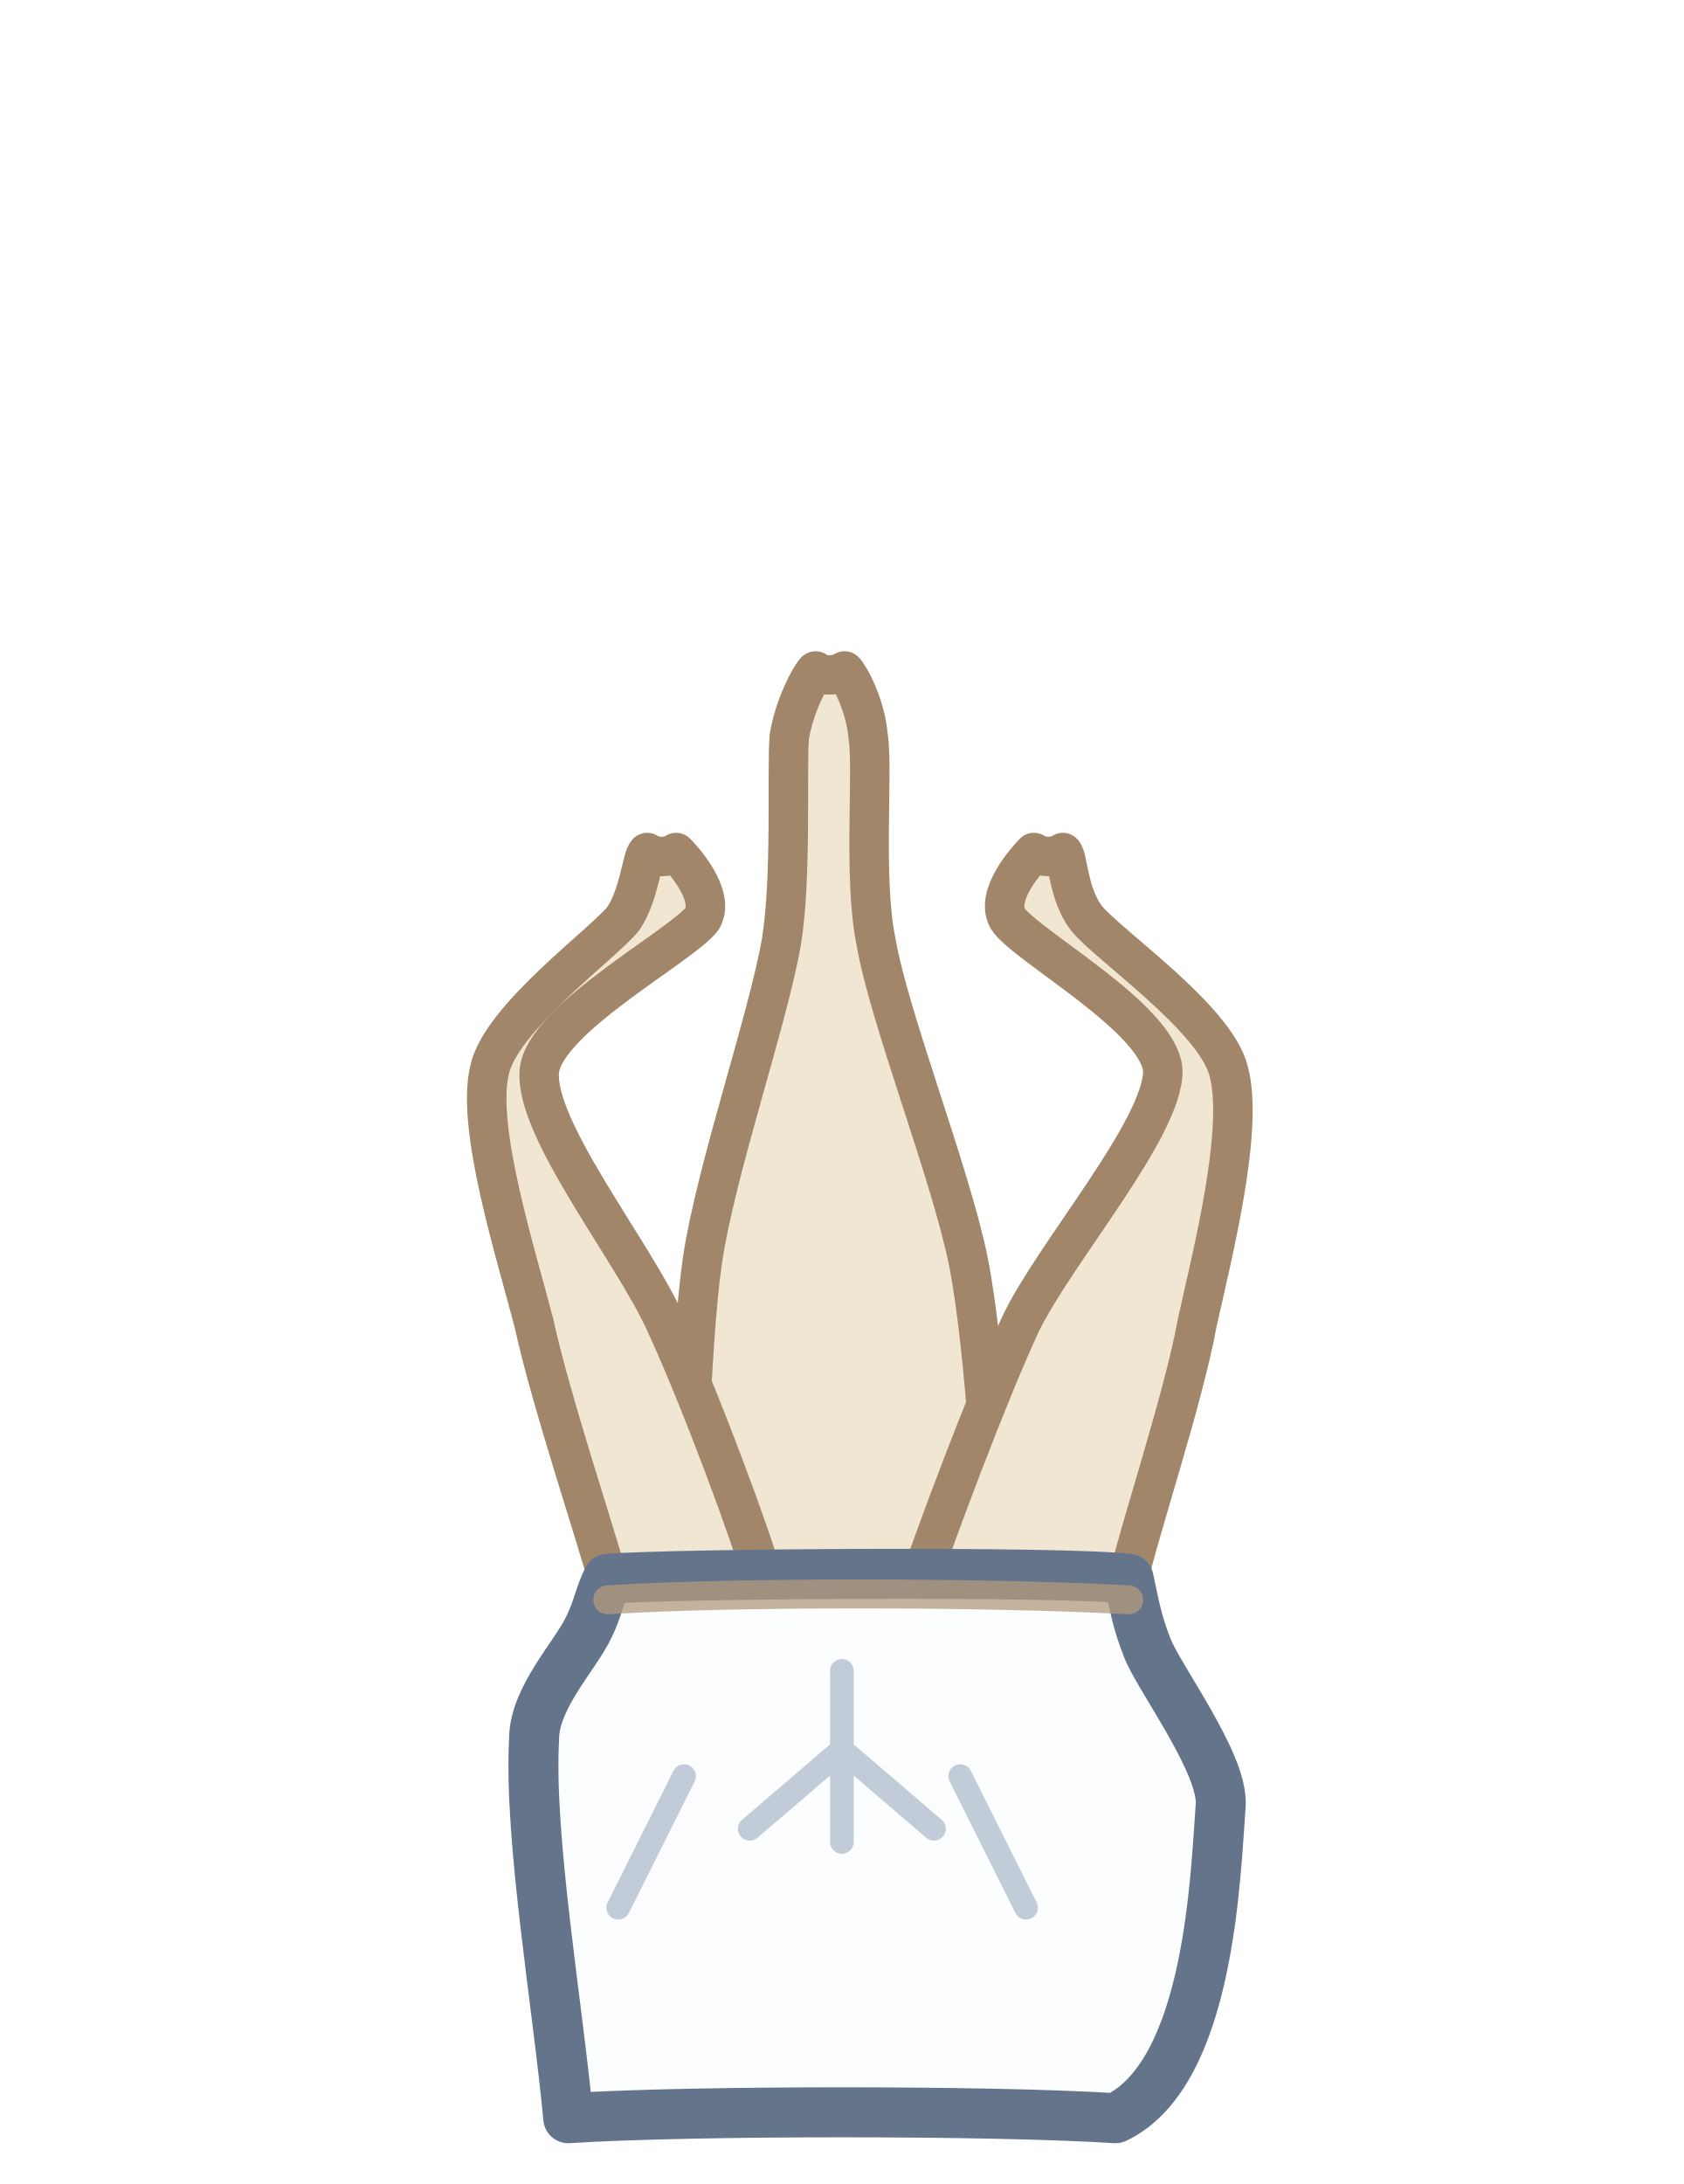
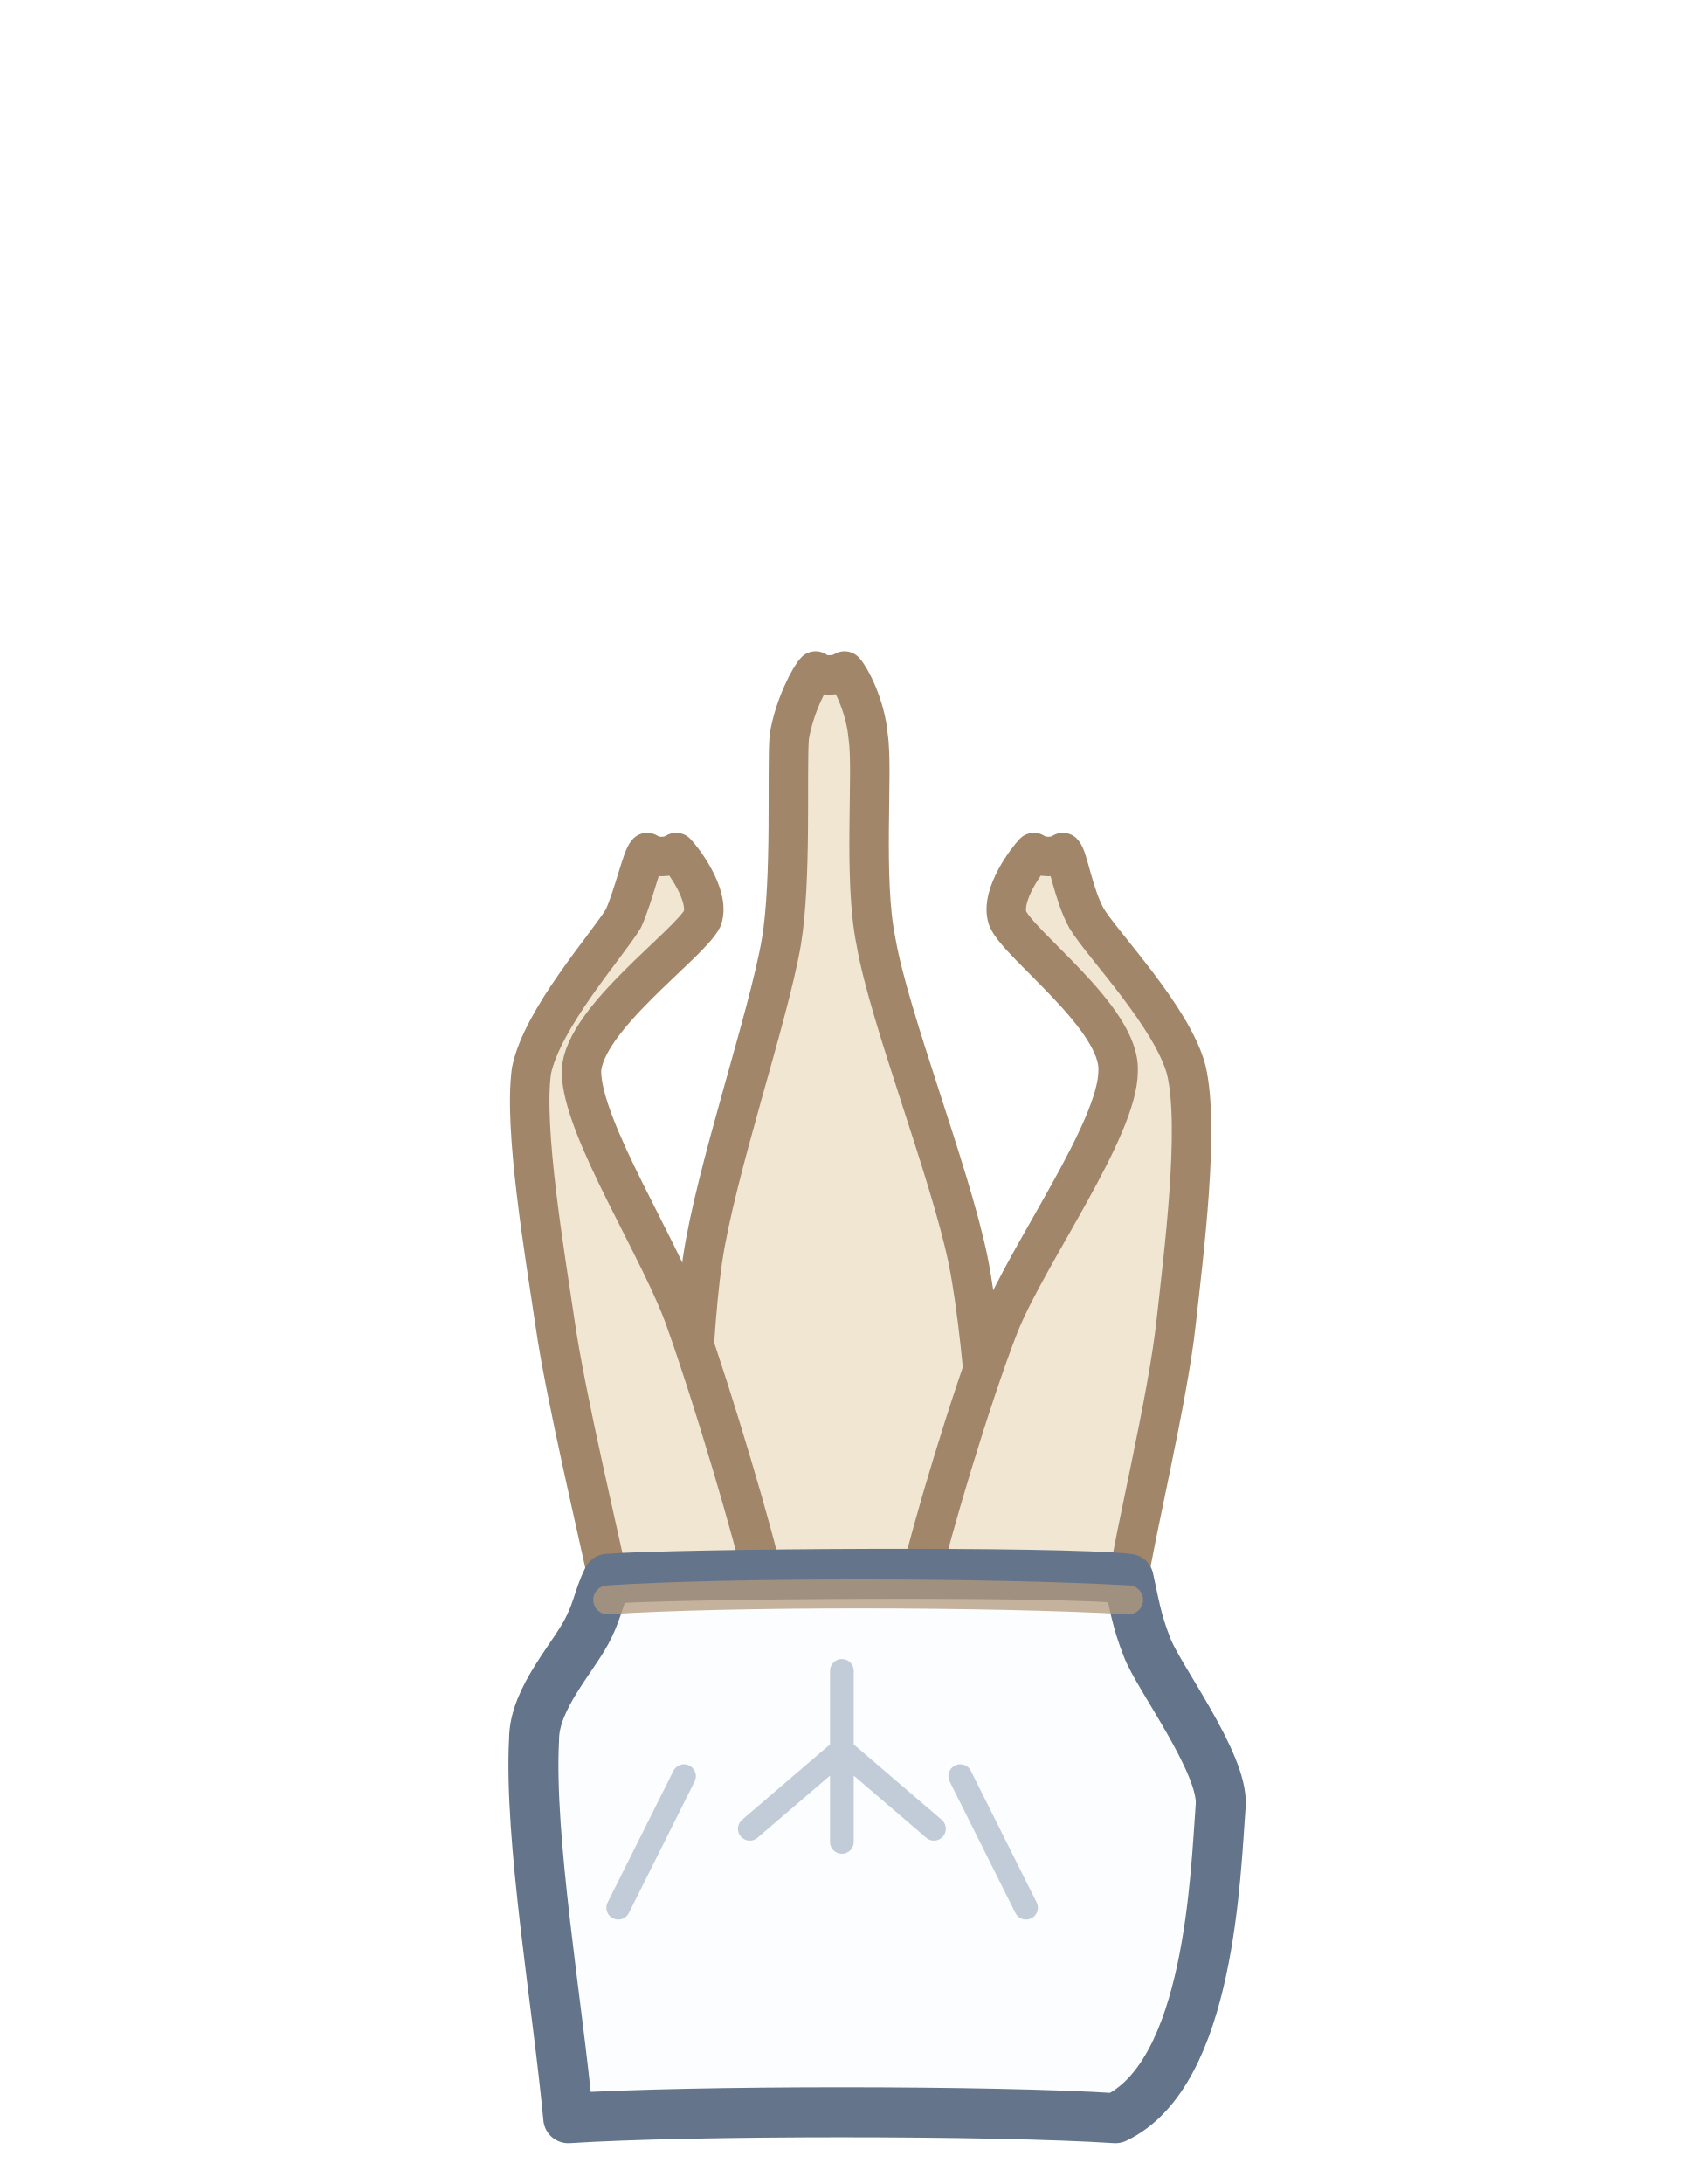
<svg xmlns="http://www.w3.org/2000/svg" viewBox="0 3.5 64 83" width="64" height="83" data-tooth-fdi="17" data-view="lateral" role="img">
  <g transform="translate(0 88) scale(1 -1)">
    <path d="M26.1 22.5 C26.1 23.1 26.0 22.9 26.1 24.5 C26.1 26.3 26.2 33.1 26.7 36.6 C27.2 40.0 29.2 45.8 29.7 48.7 C30.1 51.1 29.9 55.2 30.0 56.5 C30.2 57.7 30.8 58.8 31.0 59.0 C31.2 58.8 31.8 58.8 32.1 59.0 C32.3 58.8 32.9 57.7 33.0 56.5 C33.2 55.2 32.8 51.1 33.3 48.7 C33.8 45.8 36.1 40.0 36.8 36.6 C37.5 33.1 37.8 26.3 37.9 24.5 C38.1 22.9 37.9 23.1 37.9 22.5 C36.6 22.3 27.4 22.3 26.1 22.5 Z" fill="#f0e6d2" stroke="#a1866a" stroke-width="1.5" stroke-linecap="round" stroke-linejoin="round" data-part="root" data-root-index="0" />
-     <path d="M35.0 22.5 C35.0 23.1 34.5 23.2 35.0 24.5 C35.5 26.0 37.5 31.4 38.8 34.2 C40.1 36.9 44.2 41.6 44.2 43.8 C44.1 45.8 38.9 48.6 38.3 49.6 C37.8 50.5 39.1 51.9 39.3 52.1 C39.6 51.9 40.1 51.9 40.4 52.1 C40.6 51.9 40.6 50.5 41.3 49.6 C42.1 48.6 46.2 45.8 46.7 43.8 C47.3 41.6 46.1 36.9 45.5 34.2 C45.0 31.4 43.2 26.0 42.9 24.5 C42.6 23.2 42.9 23.1 42.9 22.5 C42.0 22.3 35.9 22.3 35.0 22.5 Z" fill="#f0e6d2" stroke="#a1866a" stroke-width="1.5" stroke-linecap="round" stroke-linejoin="round" data-part="root" data-root-index="1" />
-     <path d="M23.1 22.5 C23.1 23.1 23.4 23.2 23.1 24.5 C22.7 26.0 20.9 31.4 20.3 34.2 C19.6 36.9 18.1 41.6 18.6 43.8 C19.0 45.8 22.9 48.6 23.7 49.6 C24.3 50.5 24.4 51.9 24.6 52.1 C24.9 51.9 25.4 51.9 25.7 52.1 C25.9 51.9 27.2 50.5 26.7 49.6 C26.0 48.6 20.7 45.8 20.5 43.8 C20.3 41.6 24.1 36.9 25.3 34.2 C26.6 31.4 28.6 26.0 29.0 24.5 C29.4 23.2 29.0 23.1 29.0 22.5 C28.4 22.3 23.8 22.3 23.1 22.5 Z" fill="#f0e6d2" stroke="#a1866a" stroke-width="1.5" stroke-linecap="round" stroke-linejoin="round" data-part="root" data-root-index="2" />
+     <path d="M35.0 22.5 C35.0 23.1 34.6 23.2 35.0 24.5 C35.3 26.0 36.9 31.4 38.0 34.2 C39.1 36.9 42.5 41.6 42.5 43.8 C42.6 45.8 38.7 48.6 38.3 49.6 C38.0 50.5 39.1 51.9 39.3 52.1 C39.6 51.9 40.1 51.9 40.4 52.1 C40.6 51.9 40.8 50.5 41.3 49.6 C41.9 48.6 44.6 45.8 45.1 43.8 C45.6 41.6 45.0 36.9 44.7 34.2 C44.4 31.4 43.1 26.0 42.9 24.5 C42.7 23.2 42.9 23.1 42.9 22.5 C42.0 22.3 35.9 22.3 35.0 22.5 Z" fill="#f0e6d2" stroke="#a1866a" stroke-width="1.5" stroke-linecap="round" stroke-linejoin="round" data-part="root" data-root-index="1" />
+     <path d="M23.1 22.5 C23.1 23.1 23.3 23.2 23.1 24.5 C22.8 26.0 21.5 31.4 21.1 34.2 C20.7 36.9 19.9 41.6 20.2 43.8 C20.6 45.8 23.1 48.6 23.7 49.6 C24.1 50.5 24.4 51.9 24.6 52.1 C24.9 51.9 25.4 51.9 25.7 52.1 C25.9 51.9 27.0 50.5 26.7 49.6 C26.2 48.6 22.2 45.8 22.1 43.8 C22.1 41.6 25.2 36.9 26.1 34.2 C27.1 31.4 28.7 26.0 29.0 24.5 C29.4 23.2 29.0 23.1 29.0 22.5 C28.4 22.3 23.8 22.3 23.1 22.5 Z" fill="#f0e6d2" stroke="#a1866a" stroke-width="1.5" stroke-linecap="round" stroke-linejoin="round" data-part="root" data-root-index="2" />
    <path d="M21.6 4.0 C26.2 4.3 37.8 4.3 42.4 4.0 C46.0 5.7 46.2 13.3 46.4 15.9 C46.5 17.5 44.0 20.8 43.6 21.9 C43.2 22.9 43.1 23.6 42.9 24.5 C40.3 24.8 25.7 24.7 23.1 24.5 C22.8 23.9 22.7 23.3 22.4 22.7 C21.9 21.6 20.3 20.0 20.3 18.4 C20.1 14.6 21.2 8.3 21.6 4.0 Z" fill="#fbfdfe" stroke="#64748b" stroke-width="1.9" stroke-linecap="round" stroke-linejoin="round" data-part="crown" />
    <path d="M23.5 12.0 L26.0 17.0 M39.0 12.0 L36.5 17.0 M32.0 14.5 V21.0 M28.5 15.0 L32.0 18.0 L35.5 15.0" fill="none" stroke="#94a3b8" stroke-width="0.9" stroke-opacity="0.55" stroke-linecap="round" data-part="surface" />
    <path d="M23.1 23.7 C27.6 24.0 37.5 24.0 42.9 23.7" fill="none" stroke="#b39a7c" stroke-width="1.1" stroke-opacity="0.75" stroke-linecap="round" data-part="cervical" />
  </g>
</svg>
